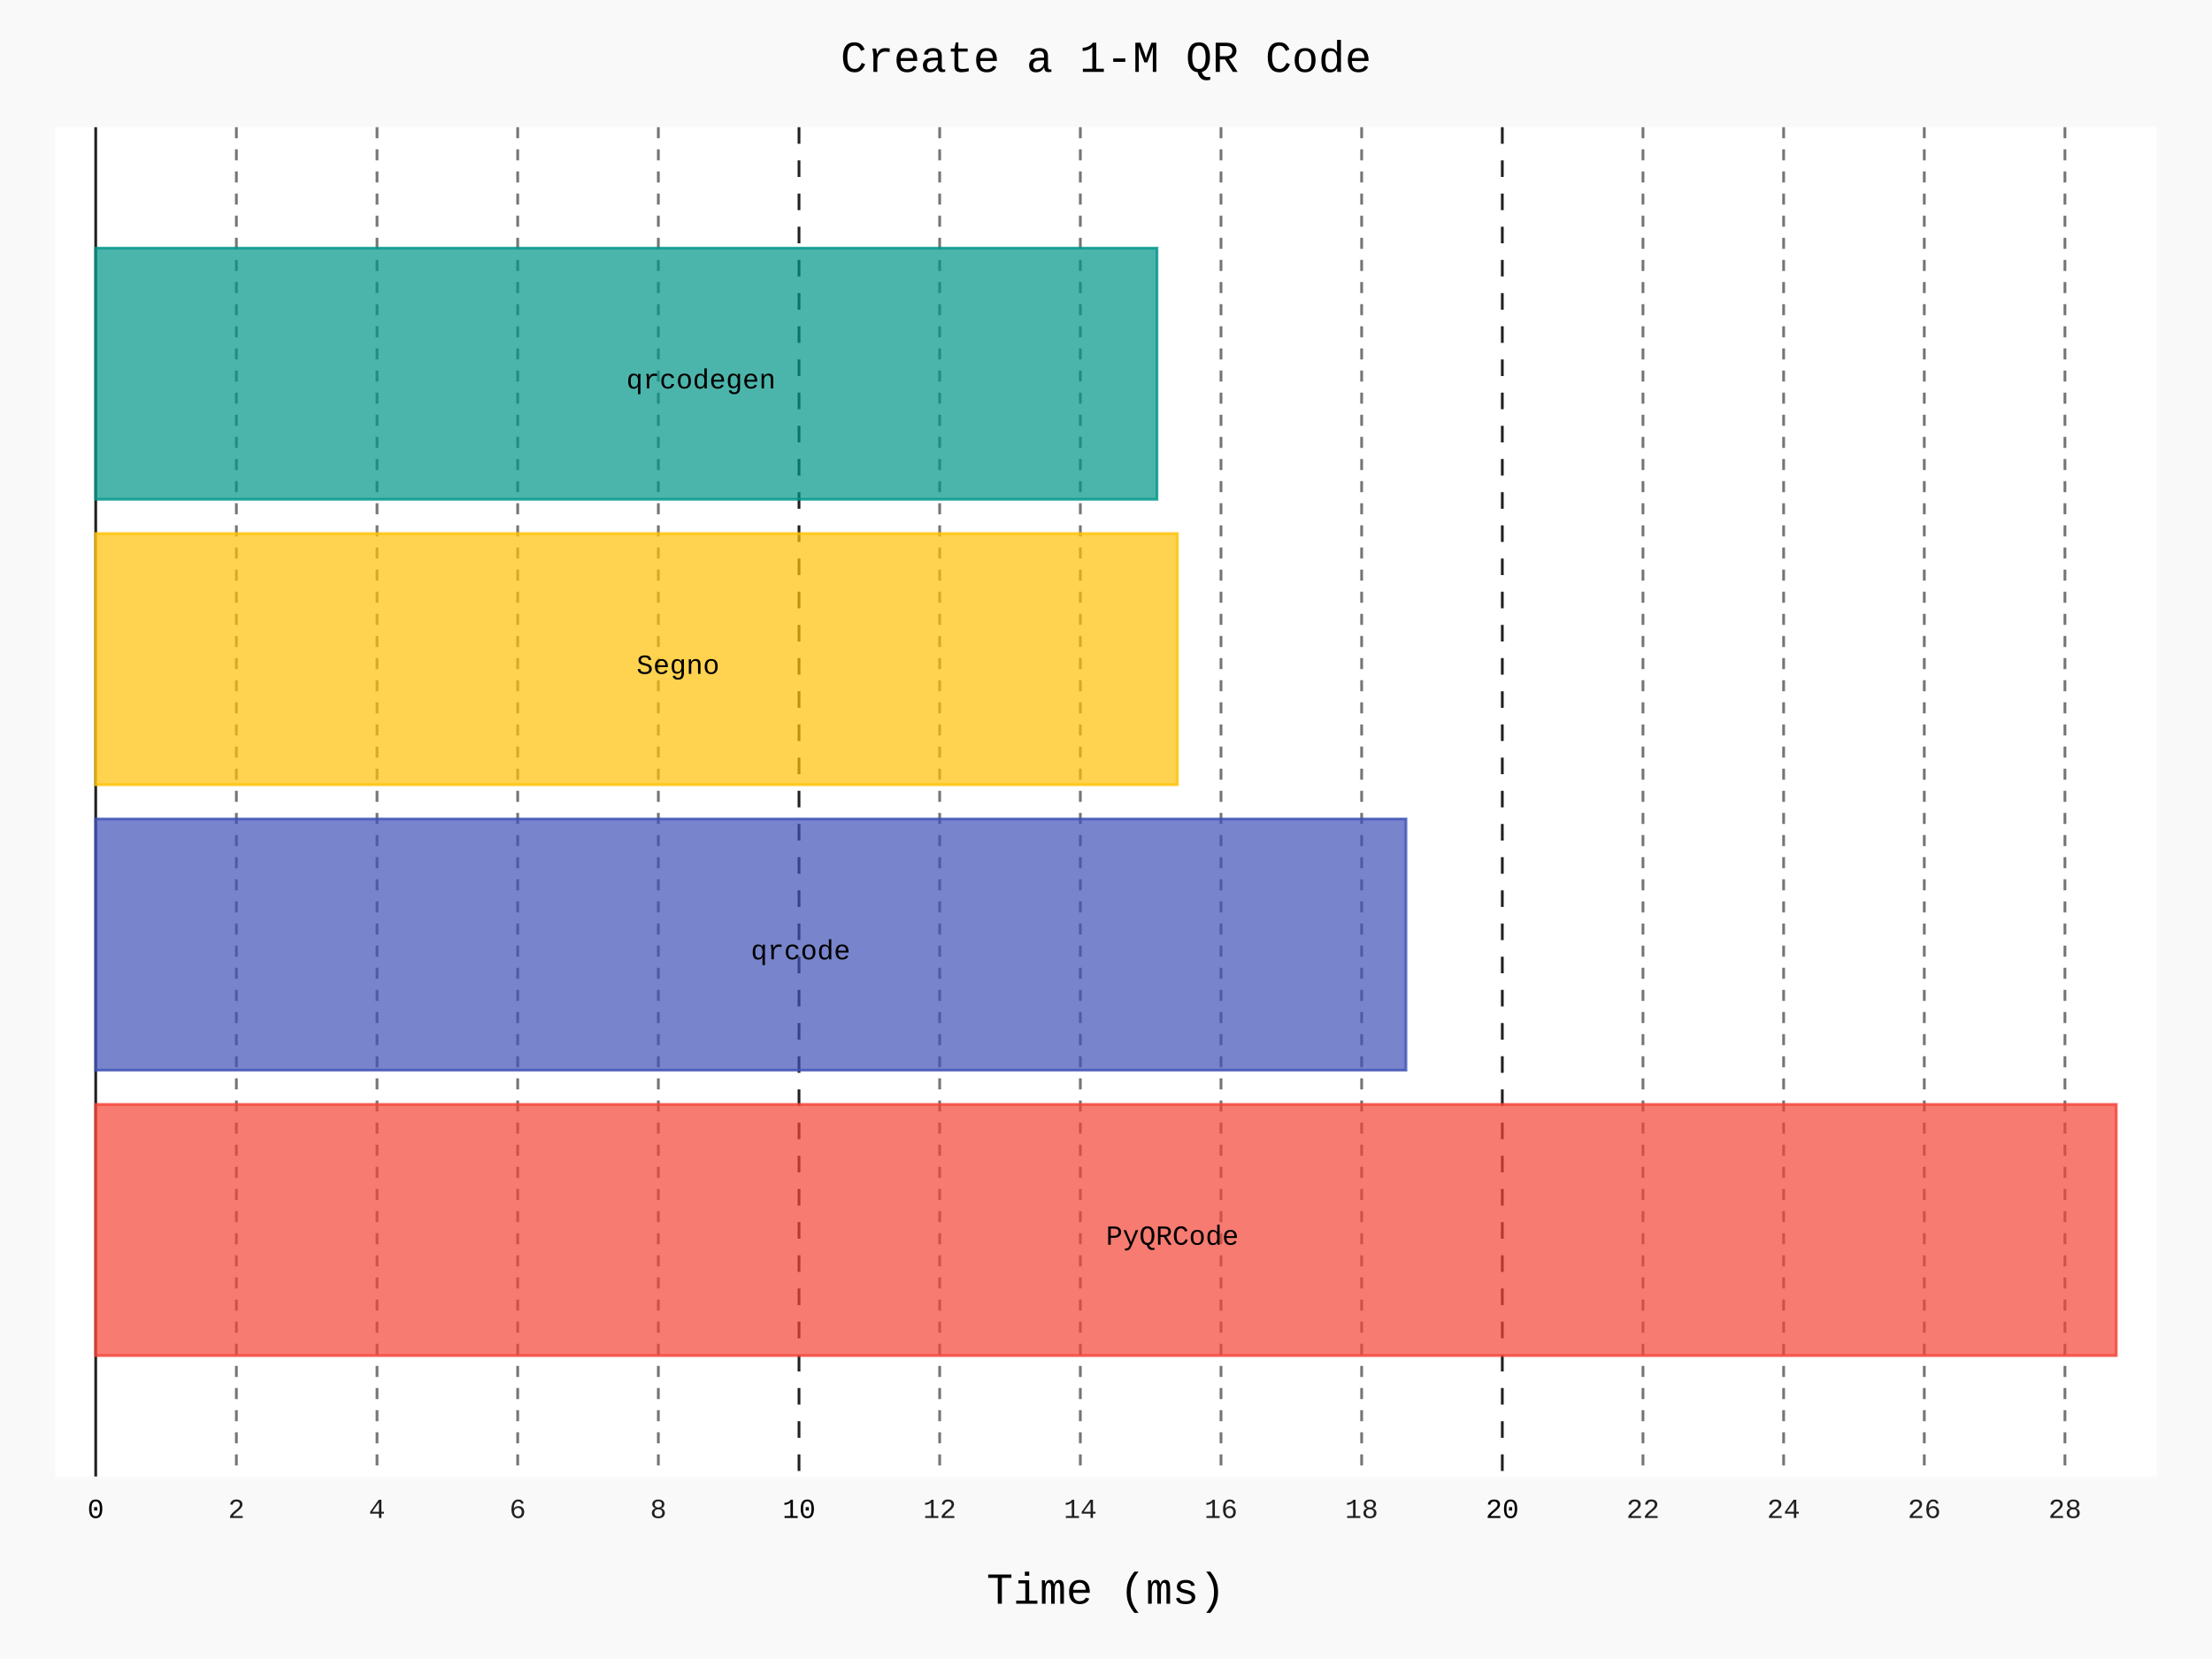
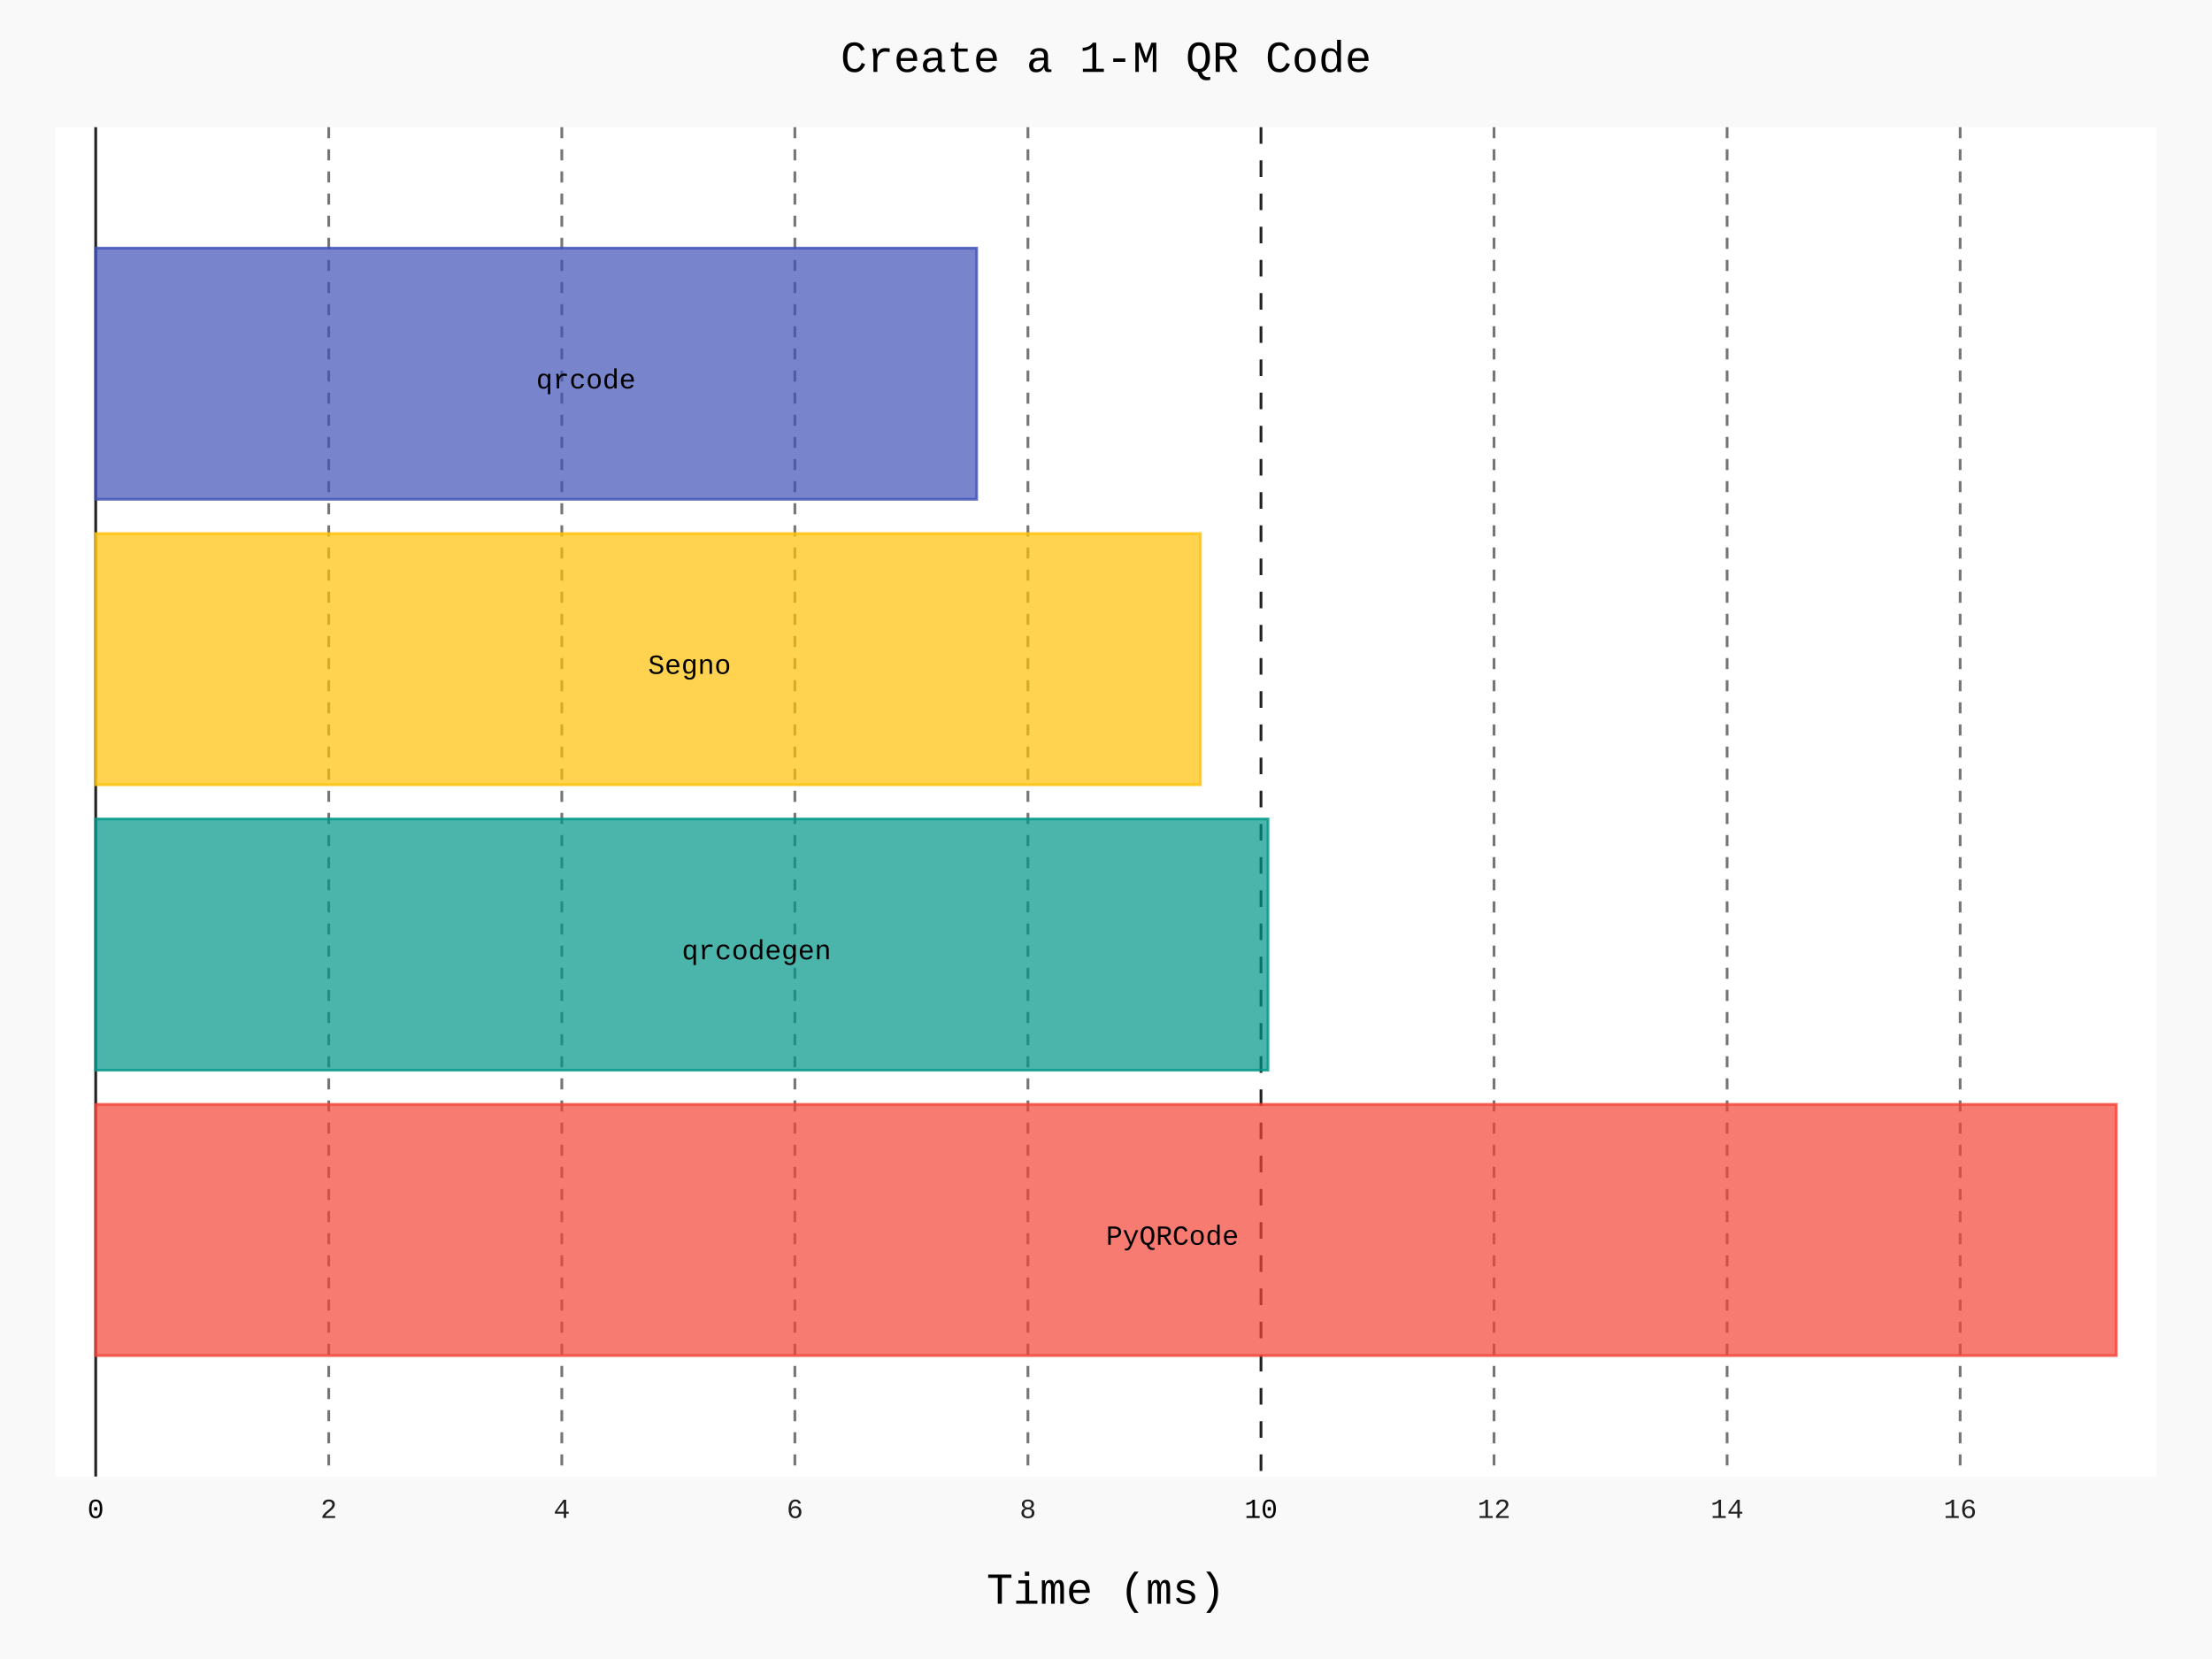
- <svg xmlns="http://www.w3.org/2000/svg" class="pygal-chart" id="chart-7f16e60f-054a-4447-8e73-e447e2247c84" viewBox="0 0 800 600">
+ <svg xmlns="http://www.w3.org/2000/svg" class="pygal-chart" id="chart-9d668d6f-bf1a-40df-b815-31913dc3da51" viewBox="0 0 800 600">
  <defs>
-     <style type="text/css">#chart-7f16e60f-054a-4447-8e73-e447e2247c84{-webkit-user-select:none;-webkit-font-smoothing:antialiased;font-family:Consolas,"Liberation Mono",Menlo,Courier,monospace}#chart-7f16e60f-054a-4447-8e73-e447e2247c84 .title{font-family:Consolas,"Liberation Mono",Menlo,Courier,monospace;font-size:16px}#chart-7f16e60f-054a-4447-8e73-e447e2247c84 .legends .legend text{font-family:Consolas,"Liberation Mono",Menlo,Courier,monospace;font-size:14px}#chart-7f16e60f-054a-4447-8e73-e447e2247c84 .axis text{font-family:Consolas,"Liberation Mono",Menlo,Courier,monospace;font-size:10px}#chart-7f16e60f-054a-4447-8e73-e447e2247c84 .axis text.major{font-family:Consolas,"Liberation Mono",Menlo,Courier,monospace;font-size:10px}#chart-7f16e60f-054a-4447-8e73-e447e2247c84 .text-overlay text.value{font-family:Consolas,"Liberation Mono",Menlo,Courier,monospace;font-size:16px}#chart-7f16e60f-054a-4447-8e73-e447e2247c84 .text-overlay text.label{font-family:Consolas,"Liberation Mono",Menlo,Courier,monospace;font-size:10px}#chart-7f16e60f-054a-4447-8e73-e447e2247c84 .tooltip{font-family:Consolas,"Liberation Mono",Menlo,Courier,monospace;font-size:14px}#chart-7f16e60f-054a-4447-8e73-e447e2247c84 text.no_data{font-family:Consolas,"Liberation Mono",Menlo,Courier,monospace;font-size:64px}
- #chart-7f16e60f-054a-4447-8e73-e447e2247c84{background-color:rgba(249,249,249,1)}#chart-7f16e60f-054a-4447-8e73-e447e2247c84 path,#chart-7f16e60f-054a-4447-8e73-e447e2247c84 line,#chart-7f16e60f-054a-4447-8e73-e447e2247c84 rect,#chart-7f16e60f-054a-4447-8e73-e447e2247c84 circle{-webkit-transition:150ms;-moz-transition:150ms;transition:150ms}#chart-7f16e60f-054a-4447-8e73-e447e2247c84 .graph &gt; .background{fill:rgba(249,249,249,1)}#chart-7f16e60f-054a-4447-8e73-e447e2247c84 .plot &gt; .background{fill:rgba(255,255,255,1)}#chart-7f16e60f-054a-4447-8e73-e447e2247c84 .graph{fill:rgba(0,0,0,.87)}#chart-7f16e60f-054a-4447-8e73-e447e2247c84 text.no_data{fill:rgba(0,0,0,1)}#chart-7f16e60f-054a-4447-8e73-e447e2247c84 .title{fill:rgba(0,0,0,1)}#chart-7f16e60f-054a-4447-8e73-e447e2247c84 .legends .legend text{fill:rgba(0,0,0,.87)}#chart-7f16e60f-054a-4447-8e73-e447e2247c84 .legends .legend:hover text{fill:rgba(0,0,0,1)}#chart-7f16e60f-054a-4447-8e73-e447e2247c84 .axis .line{stroke:rgba(0,0,0,1)}#chart-7f16e60f-054a-4447-8e73-e447e2247c84 .axis .guide.line{stroke:rgba(0,0,0,.54)}#chart-7f16e60f-054a-4447-8e73-e447e2247c84 .axis .major.line{stroke:rgba(0,0,0,.87)}#chart-7f16e60f-054a-4447-8e73-e447e2247c84 .axis text.major{fill:rgba(0,0,0,1)}#chart-7f16e60f-054a-4447-8e73-e447e2247c84 .axis.y .guides:hover .guide.line,#chart-7f16e60f-054a-4447-8e73-e447e2247c84 .line-graph .axis.x .guides:hover .guide.line,#chart-7f16e60f-054a-4447-8e73-e447e2247c84 .stackedline-graph .axis.x .guides:hover .guide.line,#chart-7f16e60f-054a-4447-8e73-e447e2247c84 .xy-graph .axis.x .guides:hover .guide.line{stroke:rgba(0,0,0,1)}#chart-7f16e60f-054a-4447-8e73-e447e2247c84 .axis .guides:hover text{fill:rgba(0,0,0,1)}#chart-7f16e60f-054a-4447-8e73-e447e2247c84 .reactive{fill-opacity:.7;stroke-opacity:.8}#chart-7f16e60f-054a-4447-8e73-e447e2247c84 .ci{stroke:rgba(0,0,0,.87)}#chart-7f16e60f-054a-4447-8e73-e447e2247c84 .reactive.active,#chart-7f16e60f-054a-4447-8e73-e447e2247c84 .active .reactive{fill-opacity:.8;stroke-opacity:.9;stroke-width:4}#chart-7f16e60f-054a-4447-8e73-e447e2247c84 .ci .reactive.active{stroke-width:1.5}#chart-7f16e60f-054a-4447-8e73-e447e2247c84 .series text{fill:rgba(0,0,0,1)}#chart-7f16e60f-054a-4447-8e73-e447e2247c84 .tooltip rect{fill:rgba(255,255,255,1);stroke:rgba(0,0,0,1);-webkit-transition:opacity 150ms;-moz-transition:opacity 150ms;transition:opacity 150ms}#chart-7f16e60f-054a-4447-8e73-e447e2247c84 .tooltip .label{fill:rgba(0,0,0,.87)}#chart-7f16e60f-054a-4447-8e73-e447e2247c84 .tooltip .label{fill:rgba(0,0,0,.87)}#chart-7f16e60f-054a-4447-8e73-e447e2247c84 .tooltip .legend{font-size:.8em;fill:rgba(0,0,0,.54)}#chart-7f16e60f-054a-4447-8e73-e447e2247c84 .tooltip .x_label{font-size:.6em;fill:rgba(0,0,0,1)}#chart-7f16e60f-054a-4447-8e73-e447e2247c84 .tooltip .xlink{font-size:.5em;text-decoration:underline}#chart-7f16e60f-054a-4447-8e73-e447e2247c84 .tooltip .value{font-size:1.5em}#chart-7f16e60f-054a-4447-8e73-e447e2247c84 .bound{font-size:.5em}#chart-7f16e60f-054a-4447-8e73-e447e2247c84 .max-value{font-size:.75em;fill:rgba(0,0,0,.54)}#chart-7f16e60f-054a-4447-8e73-e447e2247c84 .map-element{fill:rgba(255,255,255,1);stroke:rgba(0,0,0,.54) !important}#chart-7f16e60f-054a-4447-8e73-e447e2247c84 .map-element .reactive{fill-opacity:inherit;stroke-opacity:inherit}#chart-7f16e60f-054a-4447-8e73-e447e2247c84 .color-0,#chart-7f16e60f-054a-4447-8e73-e447e2247c84 .color-0 a:visited{stroke:#F44336;fill:#F44336}#chart-7f16e60f-054a-4447-8e73-e447e2247c84 .color-1,#chart-7f16e60f-054a-4447-8e73-e447e2247c84 .color-1 a:visited{stroke:#3F51B5;fill:#3F51B5}#chart-7f16e60f-054a-4447-8e73-e447e2247c84 .color-2,#chart-7f16e60f-054a-4447-8e73-e447e2247c84 .color-2 a:visited{stroke:#009688;fill:#009688}#chart-7f16e60f-054a-4447-8e73-e447e2247c84 .color-3,#chart-7f16e60f-054a-4447-8e73-e447e2247c84 .color-3 a:visited{stroke:#FFC107;fill:#FFC107}#chart-7f16e60f-054a-4447-8e73-e447e2247c84 .text-overlay .color-0 text{fill:black}#chart-7f16e60f-054a-4447-8e73-e447e2247c84 .text-overlay .color-1 text{fill:black}#chart-7f16e60f-054a-4447-8e73-e447e2247c84 .text-overlay .color-2 text{fill:black}#chart-7f16e60f-054a-4447-8e73-e447e2247c84 .text-overlay .color-3 text{fill:black}
- #chart-7f16e60f-054a-4447-8e73-e447e2247c84 text.no_data{text-anchor:middle}#chart-7f16e60f-054a-4447-8e73-e447e2247c84 .guide.line{fill:none}#chart-7f16e60f-054a-4447-8e73-e447e2247c84 .centered{text-anchor:middle}#chart-7f16e60f-054a-4447-8e73-e447e2247c84 .title{text-anchor:middle}#chart-7f16e60f-054a-4447-8e73-e447e2247c84 .legends .legend text{fill-opacity:1}#chart-7f16e60f-054a-4447-8e73-e447e2247c84 .axis.x text{text-anchor:middle}#chart-7f16e60f-054a-4447-8e73-e447e2247c84 .axis.x:not(.web) text[transform]{text-anchor:start}#chart-7f16e60f-054a-4447-8e73-e447e2247c84 .axis.x:not(.web) text[transform].backwards{text-anchor:end}#chart-7f16e60f-054a-4447-8e73-e447e2247c84 .axis.y text{text-anchor:end}#chart-7f16e60f-054a-4447-8e73-e447e2247c84 .axis.y text[transform].backwards{text-anchor:start}#chart-7f16e60f-054a-4447-8e73-e447e2247c84 .axis.y2 text{text-anchor:start}#chart-7f16e60f-054a-4447-8e73-e447e2247c84 .axis.y2 text[transform].backwards{text-anchor:end}#chart-7f16e60f-054a-4447-8e73-e447e2247c84 .axis .guide.line{stroke-dasharray:4,4}#chart-7f16e60f-054a-4447-8e73-e447e2247c84 .axis .major.guide.line{stroke-dasharray:6,6}#chart-7f16e60f-054a-4447-8e73-e447e2247c84 .horizontal .axis.y .guide.line,#chart-7f16e60f-054a-4447-8e73-e447e2247c84 .horizontal .axis.y2 .guide.line,#chart-7f16e60f-054a-4447-8e73-e447e2247c84 .vertical .axis.x .guide.line{opacity:0}#chart-7f16e60f-054a-4447-8e73-e447e2247c84 .horizontal .axis.always_show .guide.line,#chart-7f16e60f-054a-4447-8e73-e447e2247c84 .vertical .axis.always_show .guide.line{opacity:1 !important}#chart-7f16e60f-054a-4447-8e73-e447e2247c84 .axis.y .guides:hover .guide.line,#chart-7f16e60f-054a-4447-8e73-e447e2247c84 .axis.y2 .guides:hover .guide.line,#chart-7f16e60f-054a-4447-8e73-e447e2247c84 .axis.x .guides:hover .guide.line{opacity:1}#chart-7f16e60f-054a-4447-8e73-e447e2247c84 .axis .guides:hover text{opacity:1}#chart-7f16e60f-054a-4447-8e73-e447e2247c84 .nofill{fill:none}#chart-7f16e60f-054a-4447-8e73-e447e2247c84 .subtle-fill{fill-opacity:.2}#chart-7f16e60f-054a-4447-8e73-e447e2247c84 .dot{stroke-width:1px;fill-opacity:1}#chart-7f16e60f-054a-4447-8e73-e447e2247c84 .dot.active{stroke-width:5px}#chart-7f16e60f-054a-4447-8e73-e447e2247c84 .dot.negative{fill:transparent}#chart-7f16e60f-054a-4447-8e73-e447e2247c84 text,#chart-7f16e60f-054a-4447-8e73-e447e2247c84 tspan{stroke:none !important}#chart-7f16e60f-054a-4447-8e73-e447e2247c84 .series text.active{opacity:1}#chart-7f16e60f-054a-4447-8e73-e447e2247c84 .tooltip rect{fill-opacity:.95;stroke-width:.5}#chart-7f16e60f-054a-4447-8e73-e447e2247c84 .tooltip text{fill-opacity:1}#chart-7f16e60f-054a-4447-8e73-e447e2247c84 .showable{visibility:hidden}#chart-7f16e60f-054a-4447-8e73-e447e2247c84 .showable.shown{visibility:visible}#chart-7f16e60f-054a-4447-8e73-e447e2247c84 .gauge-background{fill:rgba(229,229,229,1);stroke:none}#chart-7f16e60f-054a-4447-8e73-e447e2247c84 .bg-lines{stroke:rgba(249,249,249,1);stroke-width:2px}</style>
+     <style type="text/css">#chart-9d668d6f-bf1a-40df-b815-31913dc3da51{-webkit-user-select:none;-webkit-font-smoothing:antialiased;font-family:Consolas,"Liberation Mono",Menlo,Courier,monospace}#chart-9d668d6f-bf1a-40df-b815-31913dc3da51 .title{font-family:Consolas,"Liberation Mono",Menlo,Courier,monospace;font-size:16px}#chart-9d668d6f-bf1a-40df-b815-31913dc3da51 .legends .legend text{font-family:Consolas,"Liberation Mono",Menlo,Courier,monospace;font-size:14px}#chart-9d668d6f-bf1a-40df-b815-31913dc3da51 .axis text{font-family:Consolas,"Liberation Mono",Menlo,Courier,monospace;font-size:10px}#chart-9d668d6f-bf1a-40df-b815-31913dc3da51 .axis text.major{font-family:Consolas,"Liberation Mono",Menlo,Courier,monospace;font-size:10px}#chart-9d668d6f-bf1a-40df-b815-31913dc3da51 .text-overlay text.value{font-family:Consolas,"Liberation Mono",Menlo,Courier,monospace;font-size:16px}#chart-9d668d6f-bf1a-40df-b815-31913dc3da51 .text-overlay text.label{font-family:Consolas,"Liberation Mono",Menlo,Courier,monospace;font-size:10px}#chart-9d668d6f-bf1a-40df-b815-31913dc3da51 .tooltip{font-family:Consolas,"Liberation Mono",Menlo,Courier,monospace;font-size:14px}#chart-9d668d6f-bf1a-40df-b815-31913dc3da51 text.no_data{font-family:Consolas,"Liberation Mono",Menlo,Courier,monospace;font-size:64px}
+ #chart-9d668d6f-bf1a-40df-b815-31913dc3da51{background-color:rgba(249,249,249,1)}#chart-9d668d6f-bf1a-40df-b815-31913dc3da51 path,#chart-9d668d6f-bf1a-40df-b815-31913dc3da51 line,#chart-9d668d6f-bf1a-40df-b815-31913dc3da51 rect,#chart-9d668d6f-bf1a-40df-b815-31913dc3da51 circle{-webkit-transition:150ms;-moz-transition:150ms;transition:150ms}#chart-9d668d6f-bf1a-40df-b815-31913dc3da51 .graph &gt; .background{fill:rgba(249,249,249,1)}#chart-9d668d6f-bf1a-40df-b815-31913dc3da51 .plot &gt; .background{fill:rgba(255,255,255,1)}#chart-9d668d6f-bf1a-40df-b815-31913dc3da51 .graph{fill:rgba(0,0,0,.87)}#chart-9d668d6f-bf1a-40df-b815-31913dc3da51 text.no_data{fill:rgba(0,0,0,1)}#chart-9d668d6f-bf1a-40df-b815-31913dc3da51 .title{fill:rgba(0,0,0,1)}#chart-9d668d6f-bf1a-40df-b815-31913dc3da51 .legends .legend text{fill:rgba(0,0,0,.87)}#chart-9d668d6f-bf1a-40df-b815-31913dc3da51 .legends .legend:hover text{fill:rgba(0,0,0,1)}#chart-9d668d6f-bf1a-40df-b815-31913dc3da51 .axis .line{stroke:rgba(0,0,0,1)}#chart-9d668d6f-bf1a-40df-b815-31913dc3da51 .axis .guide.line{stroke:rgba(0,0,0,.54)}#chart-9d668d6f-bf1a-40df-b815-31913dc3da51 .axis .major.line{stroke:rgba(0,0,0,.87)}#chart-9d668d6f-bf1a-40df-b815-31913dc3da51 .axis text.major{fill:rgba(0,0,0,1)}#chart-9d668d6f-bf1a-40df-b815-31913dc3da51 .axis.y .guides:hover .guide.line,#chart-9d668d6f-bf1a-40df-b815-31913dc3da51 .line-graph .axis.x .guides:hover .guide.line,#chart-9d668d6f-bf1a-40df-b815-31913dc3da51 .stackedline-graph .axis.x .guides:hover .guide.line,#chart-9d668d6f-bf1a-40df-b815-31913dc3da51 .xy-graph .axis.x .guides:hover .guide.line{stroke:rgba(0,0,0,1)}#chart-9d668d6f-bf1a-40df-b815-31913dc3da51 .axis .guides:hover text{fill:rgba(0,0,0,1)}#chart-9d668d6f-bf1a-40df-b815-31913dc3da51 .reactive{fill-opacity:.7;stroke-opacity:.8}#chart-9d668d6f-bf1a-40df-b815-31913dc3da51 .ci{stroke:rgba(0,0,0,.87)}#chart-9d668d6f-bf1a-40df-b815-31913dc3da51 .reactive.active,#chart-9d668d6f-bf1a-40df-b815-31913dc3da51 .active .reactive{fill-opacity:.8;stroke-opacity:.9;stroke-width:4}#chart-9d668d6f-bf1a-40df-b815-31913dc3da51 .ci .reactive.active{stroke-width:1.5}#chart-9d668d6f-bf1a-40df-b815-31913dc3da51 .series text{fill:rgba(0,0,0,1)}#chart-9d668d6f-bf1a-40df-b815-31913dc3da51 .tooltip rect{fill:rgba(255,255,255,1);stroke:rgba(0,0,0,1);-webkit-transition:opacity 150ms;-moz-transition:opacity 150ms;transition:opacity 150ms}#chart-9d668d6f-bf1a-40df-b815-31913dc3da51 .tooltip .label{fill:rgba(0,0,0,.87)}#chart-9d668d6f-bf1a-40df-b815-31913dc3da51 .tooltip .label{fill:rgba(0,0,0,.87)}#chart-9d668d6f-bf1a-40df-b815-31913dc3da51 .tooltip .legend{font-size:.8em;fill:rgba(0,0,0,.54)}#chart-9d668d6f-bf1a-40df-b815-31913dc3da51 .tooltip .x_label{font-size:.6em;fill:rgba(0,0,0,1)}#chart-9d668d6f-bf1a-40df-b815-31913dc3da51 .tooltip .xlink{font-size:.5em;text-decoration:underline}#chart-9d668d6f-bf1a-40df-b815-31913dc3da51 .tooltip .value{font-size:1.5em}#chart-9d668d6f-bf1a-40df-b815-31913dc3da51 .bound{font-size:.5em}#chart-9d668d6f-bf1a-40df-b815-31913dc3da51 .max-value{font-size:.75em;fill:rgba(0,0,0,.54)}#chart-9d668d6f-bf1a-40df-b815-31913dc3da51 .map-element{fill:rgba(255,255,255,1);stroke:rgba(0,0,0,.54) !important}#chart-9d668d6f-bf1a-40df-b815-31913dc3da51 .map-element .reactive{fill-opacity:inherit;stroke-opacity:inherit}#chart-9d668d6f-bf1a-40df-b815-31913dc3da51 .color-0,#chart-9d668d6f-bf1a-40df-b815-31913dc3da51 .color-0 a:visited{stroke:#F44336;fill:#F44336}#chart-9d668d6f-bf1a-40df-b815-31913dc3da51 .color-1,#chart-9d668d6f-bf1a-40df-b815-31913dc3da51 .color-1 a:visited{stroke:#3F51B5;fill:#3F51B5}#chart-9d668d6f-bf1a-40df-b815-31913dc3da51 .color-2,#chart-9d668d6f-bf1a-40df-b815-31913dc3da51 .color-2 a:visited{stroke:#009688;fill:#009688}#chart-9d668d6f-bf1a-40df-b815-31913dc3da51 .color-3,#chart-9d668d6f-bf1a-40df-b815-31913dc3da51 .color-3 a:visited{stroke:#FFC107;fill:#FFC107}#chart-9d668d6f-bf1a-40df-b815-31913dc3da51 .text-overlay .color-0 text{fill:black}#chart-9d668d6f-bf1a-40df-b815-31913dc3da51 .text-overlay .color-1 text{fill:black}#chart-9d668d6f-bf1a-40df-b815-31913dc3da51 .text-overlay .color-2 text{fill:black}#chart-9d668d6f-bf1a-40df-b815-31913dc3da51 .text-overlay .color-3 text{fill:black}
+ #chart-9d668d6f-bf1a-40df-b815-31913dc3da51 text.no_data{text-anchor:middle}#chart-9d668d6f-bf1a-40df-b815-31913dc3da51 .guide.line{fill:none}#chart-9d668d6f-bf1a-40df-b815-31913dc3da51 .centered{text-anchor:middle}#chart-9d668d6f-bf1a-40df-b815-31913dc3da51 .title{text-anchor:middle}#chart-9d668d6f-bf1a-40df-b815-31913dc3da51 .legends .legend text{fill-opacity:1}#chart-9d668d6f-bf1a-40df-b815-31913dc3da51 .axis.x text{text-anchor:middle}#chart-9d668d6f-bf1a-40df-b815-31913dc3da51 .axis.x:not(.web) text[transform]{text-anchor:start}#chart-9d668d6f-bf1a-40df-b815-31913dc3da51 .axis.x:not(.web) text[transform].backwards{text-anchor:end}#chart-9d668d6f-bf1a-40df-b815-31913dc3da51 .axis.y text{text-anchor:end}#chart-9d668d6f-bf1a-40df-b815-31913dc3da51 .axis.y text[transform].backwards{text-anchor:start}#chart-9d668d6f-bf1a-40df-b815-31913dc3da51 .axis.y2 text{text-anchor:start}#chart-9d668d6f-bf1a-40df-b815-31913dc3da51 .axis.y2 text[transform].backwards{text-anchor:end}#chart-9d668d6f-bf1a-40df-b815-31913dc3da51 .axis .guide.line{stroke-dasharray:4,4}#chart-9d668d6f-bf1a-40df-b815-31913dc3da51 .axis .major.guide.line{stroke-dasharray:6,6}#chart-9d668d6f-bf1a-40df-b815-31913dc3da51 .horizontal .axis.y .guide.line,#chart-9d668d6f-bf1a-40df-b815-31913dc3da51 .horizontal .axis.y2 .guide.line,#chart-9d668d6f-bf1a-40df-b815-31913dc3da51 .vertical .axis.x .guide.line{opacity:0}#chart-9d668d6f-bf1a-40df-b815-31913dc3da51 .horizontal .axis.always_show .guide.line,#chart-9d668d6f-bf1a-40df-b815-31913dc3da51 .vertical .axis.always_show .guide.line{opacity:1 !important}#chart-9d668d6f-bf1a-40df-b815-31913dc3da51 .axis.y .guides:hover .guide.line,#chart-9d668d6f-bf1a-40df-b815-31913dc3da51 .axis.y2 .guides:hover .guide.line,#chart-9d668d6f-bf1a-40df-b815-31913dc3da51 .axis.x .guides:hover .guide.line{opacity:1}#chart-9d668d6f-bf1a-40df-b815-31913dc3da51 .axis .guides:hover text{opacity:1}#chart-9d668d6f-bf1a-40df-b815-31913dc3da51 .nofill{fill:none}#chart-9d668d6f-bf1a-40df-b815-31913dc3da51 .subtle-fill{fill-opacity:.2}#chart-9d668d6f-bf1a-40df-b815-31913dc3da51 .dot{stroke-width:1px;fill-opacity:1}#chart-9d668d6f-bf1a-40df-b815-31913dc3da51 .dot.active{stroke-width:5px}#chart-9d668d6f-bf1a-40df-b815-31913dc3da51 .dot.negative{fill:transparent}#chart-9d668d6f-bf1a-40df-b815-31913dc3da51 text,#chart-9d668d6f-bf1a-40df-b815-31913dc3da51 tspan{stroke:none !important}#chart-9d668d6f-bf1a-40df-b815-31913dc3da51 .series text.active{opacity:1}#chart-9d668d6f-bf1a-40df-b815-31913dc3da51 .tooltip rect{fill-opacity:.95;stroke-width:.5}#chart-9d668d6f-bf1a-40df-b815-31913dc3da51 .tooltip text{fill-opacity:1}#chart-9d668d6f-bf1a-40df-b815-31913dc3da51 .showable{visibility:hidden}#chart-9d668d6f-bf1a-40df-b815-31913dc3da51 .showable.shown{visibility:visible}#chart-9d668d6f-bf1a-40df-b815-31913dc3da51 .gauge-background{fill:rgba(229,229,229,1);stroke:none}#chart-9d668d6f-bf1a-40df-b815-31913dc3da51 .bg-lines{stroke:rgba(249,249,249,1);stroke-width:2px}</style>
  </defs>
  <g class="graph horizontalbar-graph horizontal">
    <rect class="background" height="600" width="800" x="0" y="0" />
    <g class="plot" transform="translate(20, 46)">
      <rect class="background" height="488" width="760" x="0" y="0" />
      <g class="axis x always_show">
        <g class="guides">
          <path class="axis major line" d="M14.615 0 v488" />
          <text class="major" x="14.615" y="503.0">0</text>
        </g>
        <g class="guides">
-           <path class="guide line" d="M65.487 0 v488" />
-           <text class="" x="65.487" y="503.0">2</text>
+           <path class="guide line" d="M98.902 0 v488" />
+           <text class="" x="98.902" y="503.0">2</text>
        </g>
        <g class="guides">
-           <path class="guide line" d="M116.358 0 v488" />
-           <text class="" x="116.358" y="503.0">4</text>
+           <path class="guide line" d="M183.19 0 v488" />
+           <text class="" x="183.19" y="503.0">4</text>
        </g>
        <g class="guides">
-           <path class="guide line" d="M167.23 0 v488" />
-           <text class="" x="167.23" y="503.0">6</text>
+           <path class="guide line" d="M267.477 0 v488" />
+           <text class="" x="267.477" y="503.0">6</text>
        </g>
        <g class="guides">
-           <path class="guide line" d="M218.101 0 v488" />
-           <text class="" x="218.101" y="503.0">8</text>
+           <path class="guide line" d="M351.764 0 v488" />
+           <text class="" x="351.764" y="503.0">8</text>
        </g>
        <g class="guides">
-           <path class="major guide line" d="M268.973 0 v488" />
-           <text class="major" x="268.973" y="503.0">10</text>
+           <path class="major guide line" d="M436.051 0 v488" />
+           <text class="major" x="436.051" y="503.0">10</text>
        </g>
        <g class="guides">
-           <path class="guide line" d="M319.844 0 v488" />
-           <text class="" x="319.844" y="503.0">12</text>
+           <path class="guide line" d="M520.338 0 v488" />
+           <text class="" x="520.338" y="503.0">12</text>
        </g>
        <g class="guides">
-           <path class="guide line" d="M370.716 0 v488" />
-           <text class="" x="370.716" y="503.0">14</text>
+           <path class="guide line" d="M604.625 0 v488" />
+           <text class="" x="604.625" y="503.0">14</text>
        </g>
        <g class="guides">
-           <path class="guide line" d="M421.587 0 v488" />
-           <text class="" x="421.587" y="503.0">16</text>
-         </g>
-         <g class="guides">
-           <path class="guide line" d="M472.459 0 v488" />
-           <text class="" x="472.459" y="503.0">18</text>
-         </g>
-         <g class="guides">
-           <path class="major guide line" d="M523.33 0 v488" />
-           <text class="major" x="523.33" y="503.0">20</text>
-         </g>
-         <g class="guides">
-           <path class="guide line" d="M574.202 0 v488" />
-           <text class="" x="574.202" y="503.0">22</text>
-         </g>
-         <g class="guides">
-           <path class="guide line" d="M625.073 0 v488" />
-           <text class="" x="625.073" y="503.0">24</text>
-         </g>
-         <g class="guides">
-           <path class="guide line" d="M675.945 0 v488" />
-           <text class="" x="675.945" y="503.0">26</text>
-         </g>
-         <g class="guides">
-           <path class="guide line" d="M726.817 0 v488" />
-           <text class="" x="726.817" y="503.0">28</text>
+           <path class="guide line" d="M688.912 0 v488" />
+           <text class="" x="688.912" y="503.0">16</text>
        </g>
      </g>
      <g class="series serie-3 color-3">
        <g class="bars">
          <g class="bar" style="fill: #F44336; stroke: #F44336">
            <rect class="rect reactive tooltip-trigger" height="90.843" rx="0" ry="0" width="730.769" x="14.615" y="353.425" />
          </g>
        </g>
      </g>
      <g class="series serie-2 color-2">
        <g class="bars">
-           <g class="bar" style="fill: #3F51B5; stroke: #3F51B5">
-             <rect class="rect reactive tooltip-trigger" height="90.843" rx="0" ry="0" width="473.868" x="14.615" y="250.194" />
+           <g class="bar" style="fill: #009688; stroke: #009688">
+             <rect class="rect reactive tooltip-trigger" height="90.843" rx="0" ry="0" width="423.964" x="14.615" y="250.194" />
          </g>
        </g>
      </g>
      <g class="series serie-1 color-1">
        <g class="bars">
          <g class="bar" style="fill: #FFC107; stroke: #FFC107">
-             <rect class="rect reactive tooltip-trigger" height="90.843" rx="0" ry="0" width="391.202" x="14.615" y="146.963" />
+             <rect class="rect reactive tooltip-trigger" height="90.843" rx="0" ry="0" width="399.521" x="14.615" y="146.963" />
          </g>
        </g>
      </g>
      <g class="series serie-0 color-0">
        <g class="bars">
-           <g class="bar" style="fill: #009688; stroke: #009688">
-             <rect class="rect reactive tooltip-trigger" height="90.843" rx="0" ry="0" width="383.826" x="14.615" y="43.732" />
+           <g class="bar" style="fill: #3F51B5; stroke: #3F51B5">
+             <rect class="rect reactive tooltip-trigger" height="90.843" rx="0" ry="0" width="318.605" x="14.615" y="43.732" />
          </g>
        </g>
      </g>
    </g>
    <g class="titles">
      <text class="title plot_title" x="400.0" y="26">Create a 1-M QR Code</text>
      <text class="title" x="400.0" y="580">Time (ms)</text>
    </g>
    <g class="plot overlay" transform="translate(20, 46)">
      <g class="series serie-3 color-3" />
      <g class="series serie-2 color-2" />
      <g class="series serie-1 color-1" />
      <g class="series serie-0 color-0" />
    </g>
    <g class="plot text-overlay" transform="translate(20, 46)">
      <g class="series serie-3 color-3">
        <text class="label" x="380.0" y="404.179">PyQRCode</text>
      </g>
      <g class="series serie-2 color-2">
-         <text class="label" x="251.549" y="300.949">qrcode</text>
+         <text class="label" x="226.597" y="300.949">qrcodegen</text>
      </g>
      <g class="series serie-1 color-1">
-         <text class="label" x="210.216" y="197.718">Segno</text>
+         <text class="label" x="214.376" y="197.718">Segno</text>
      </g>
      <g class="series serie-0 color-0">
-         <text class="label" x="206.528" y="94.487">qrcodegen</text>
+         <text class="label" x="173.918" y="94.487">qrcode</text>
      </g>
    </g>
    <g class="plot tooltip-overlay" transform="translate(20, 46)">
      <g class="tooltip" style="opacity: 0" transform="translate(0 0)">
        <rect class="tooltip-box" height="0" rx="0" ry="0" width="0" />
        <g class="text" />
      </g>
    </g>
  </g>
</svg>
